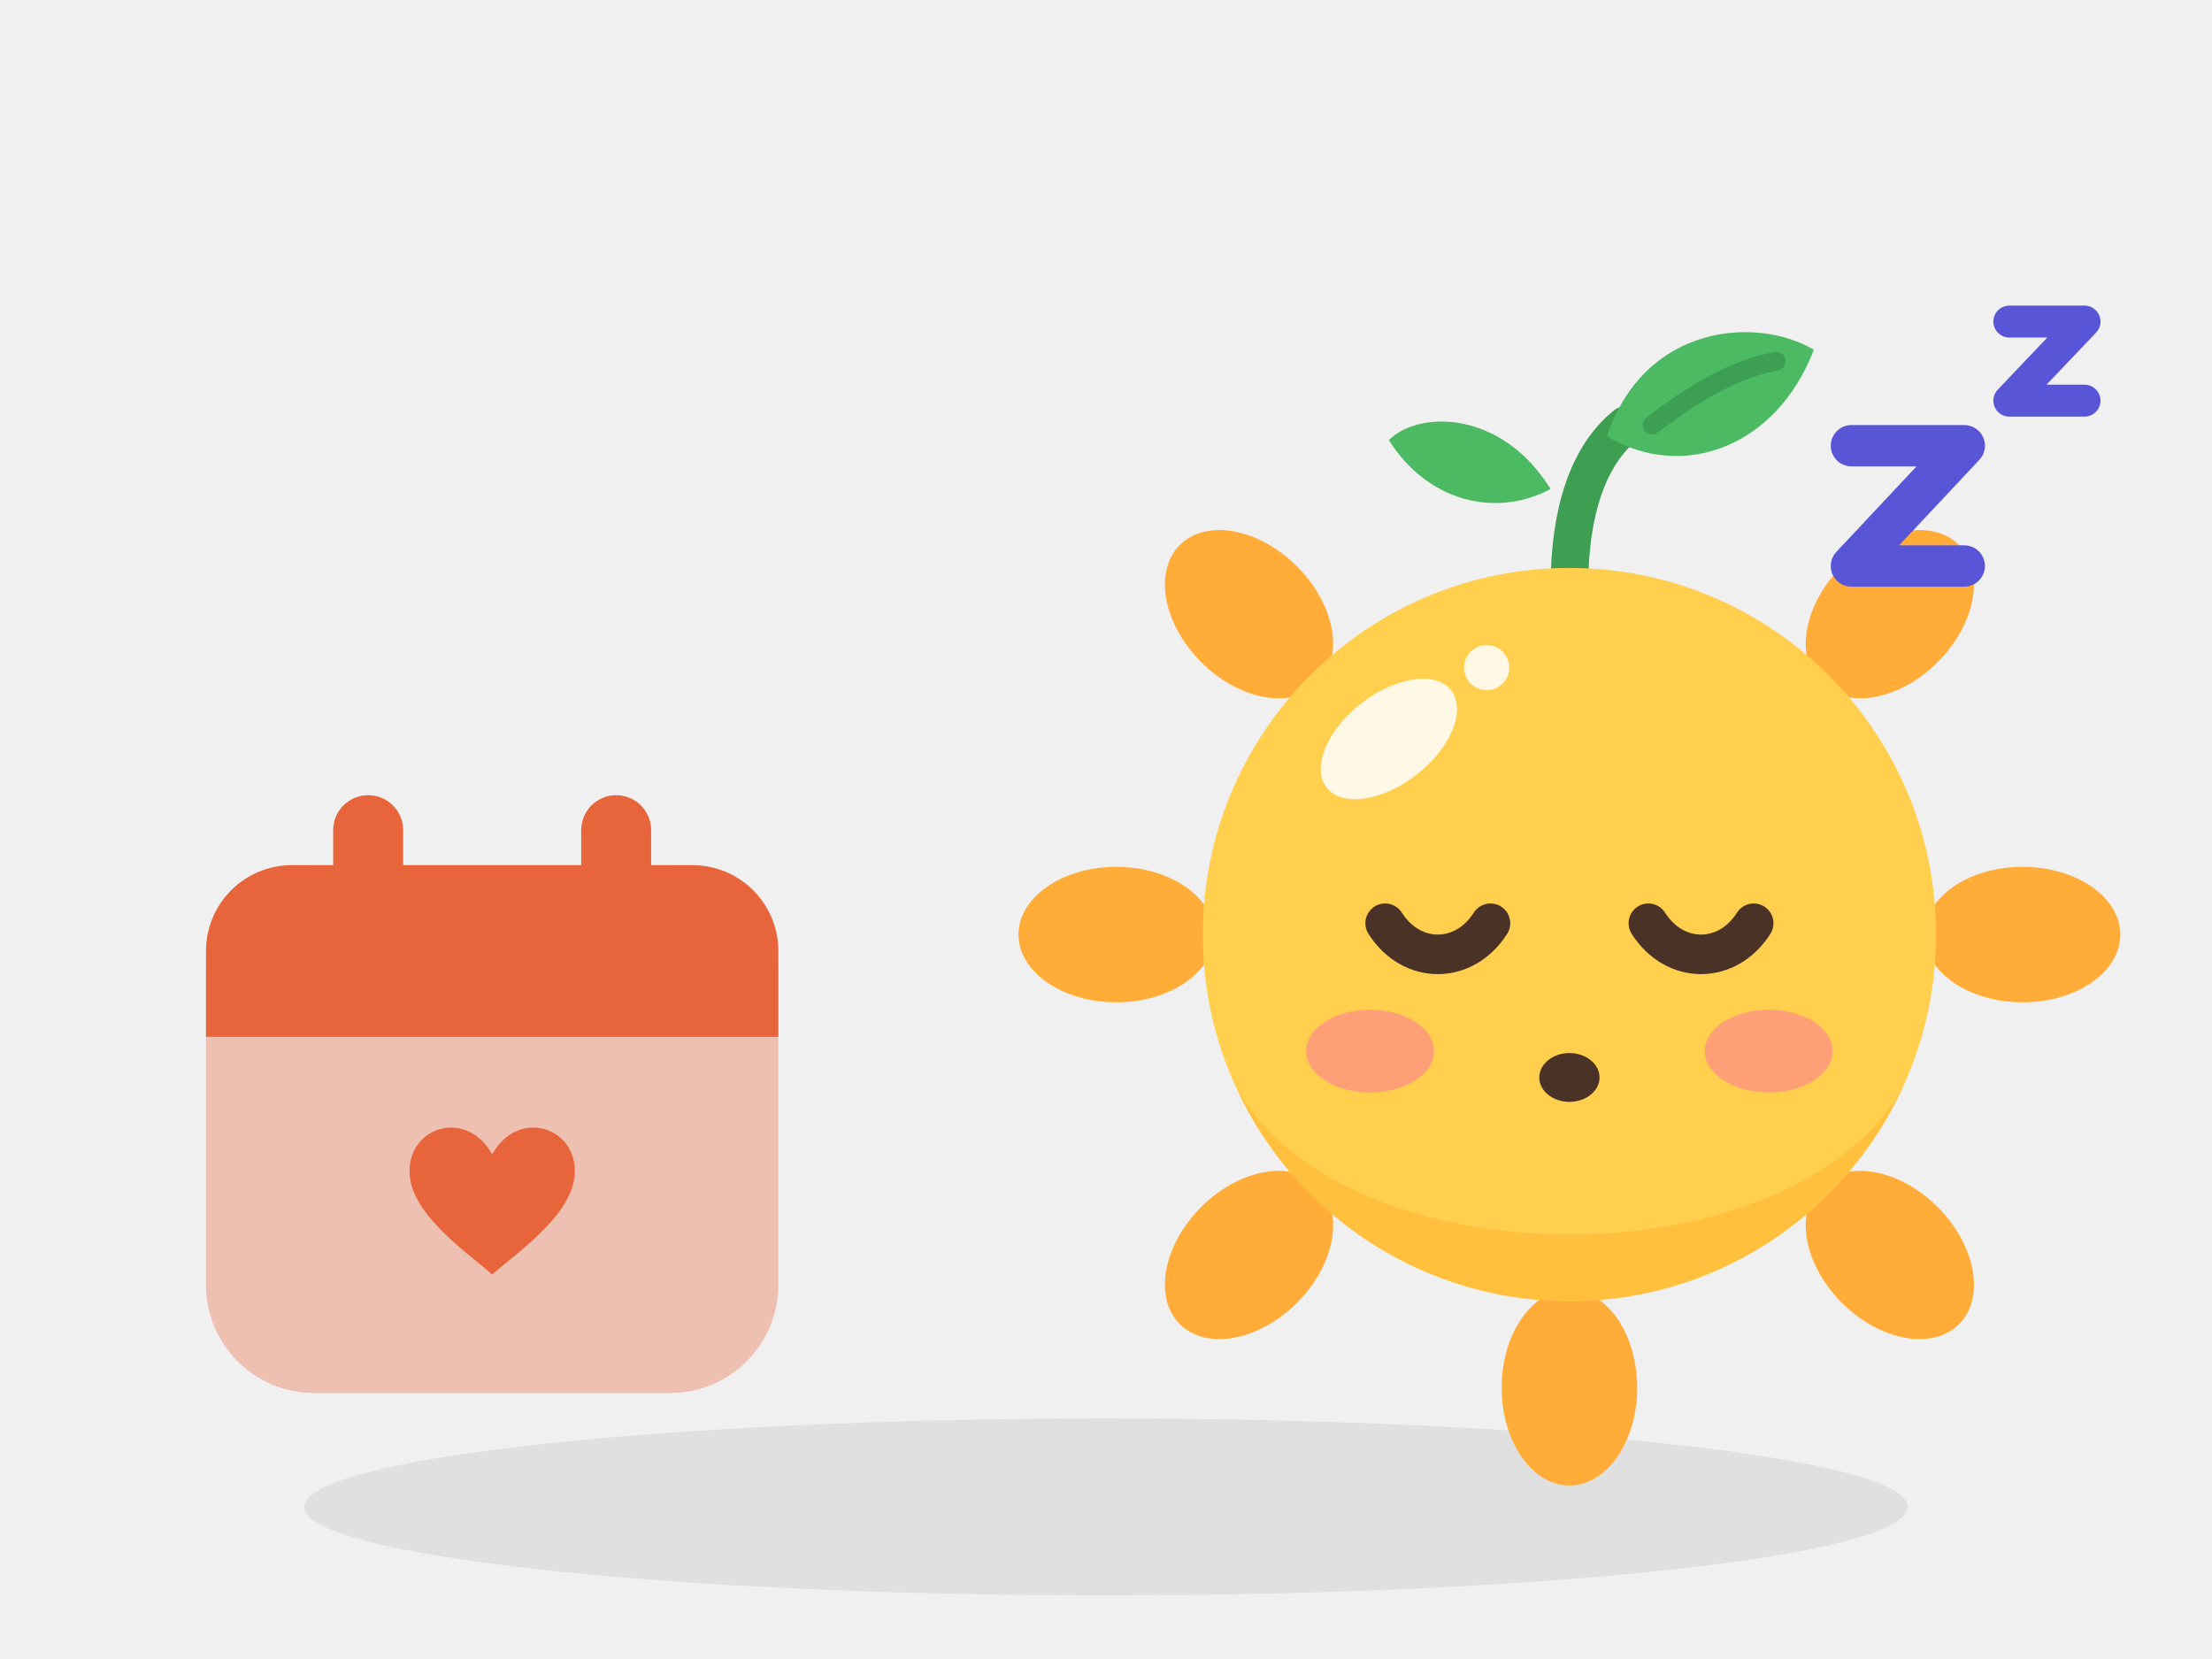
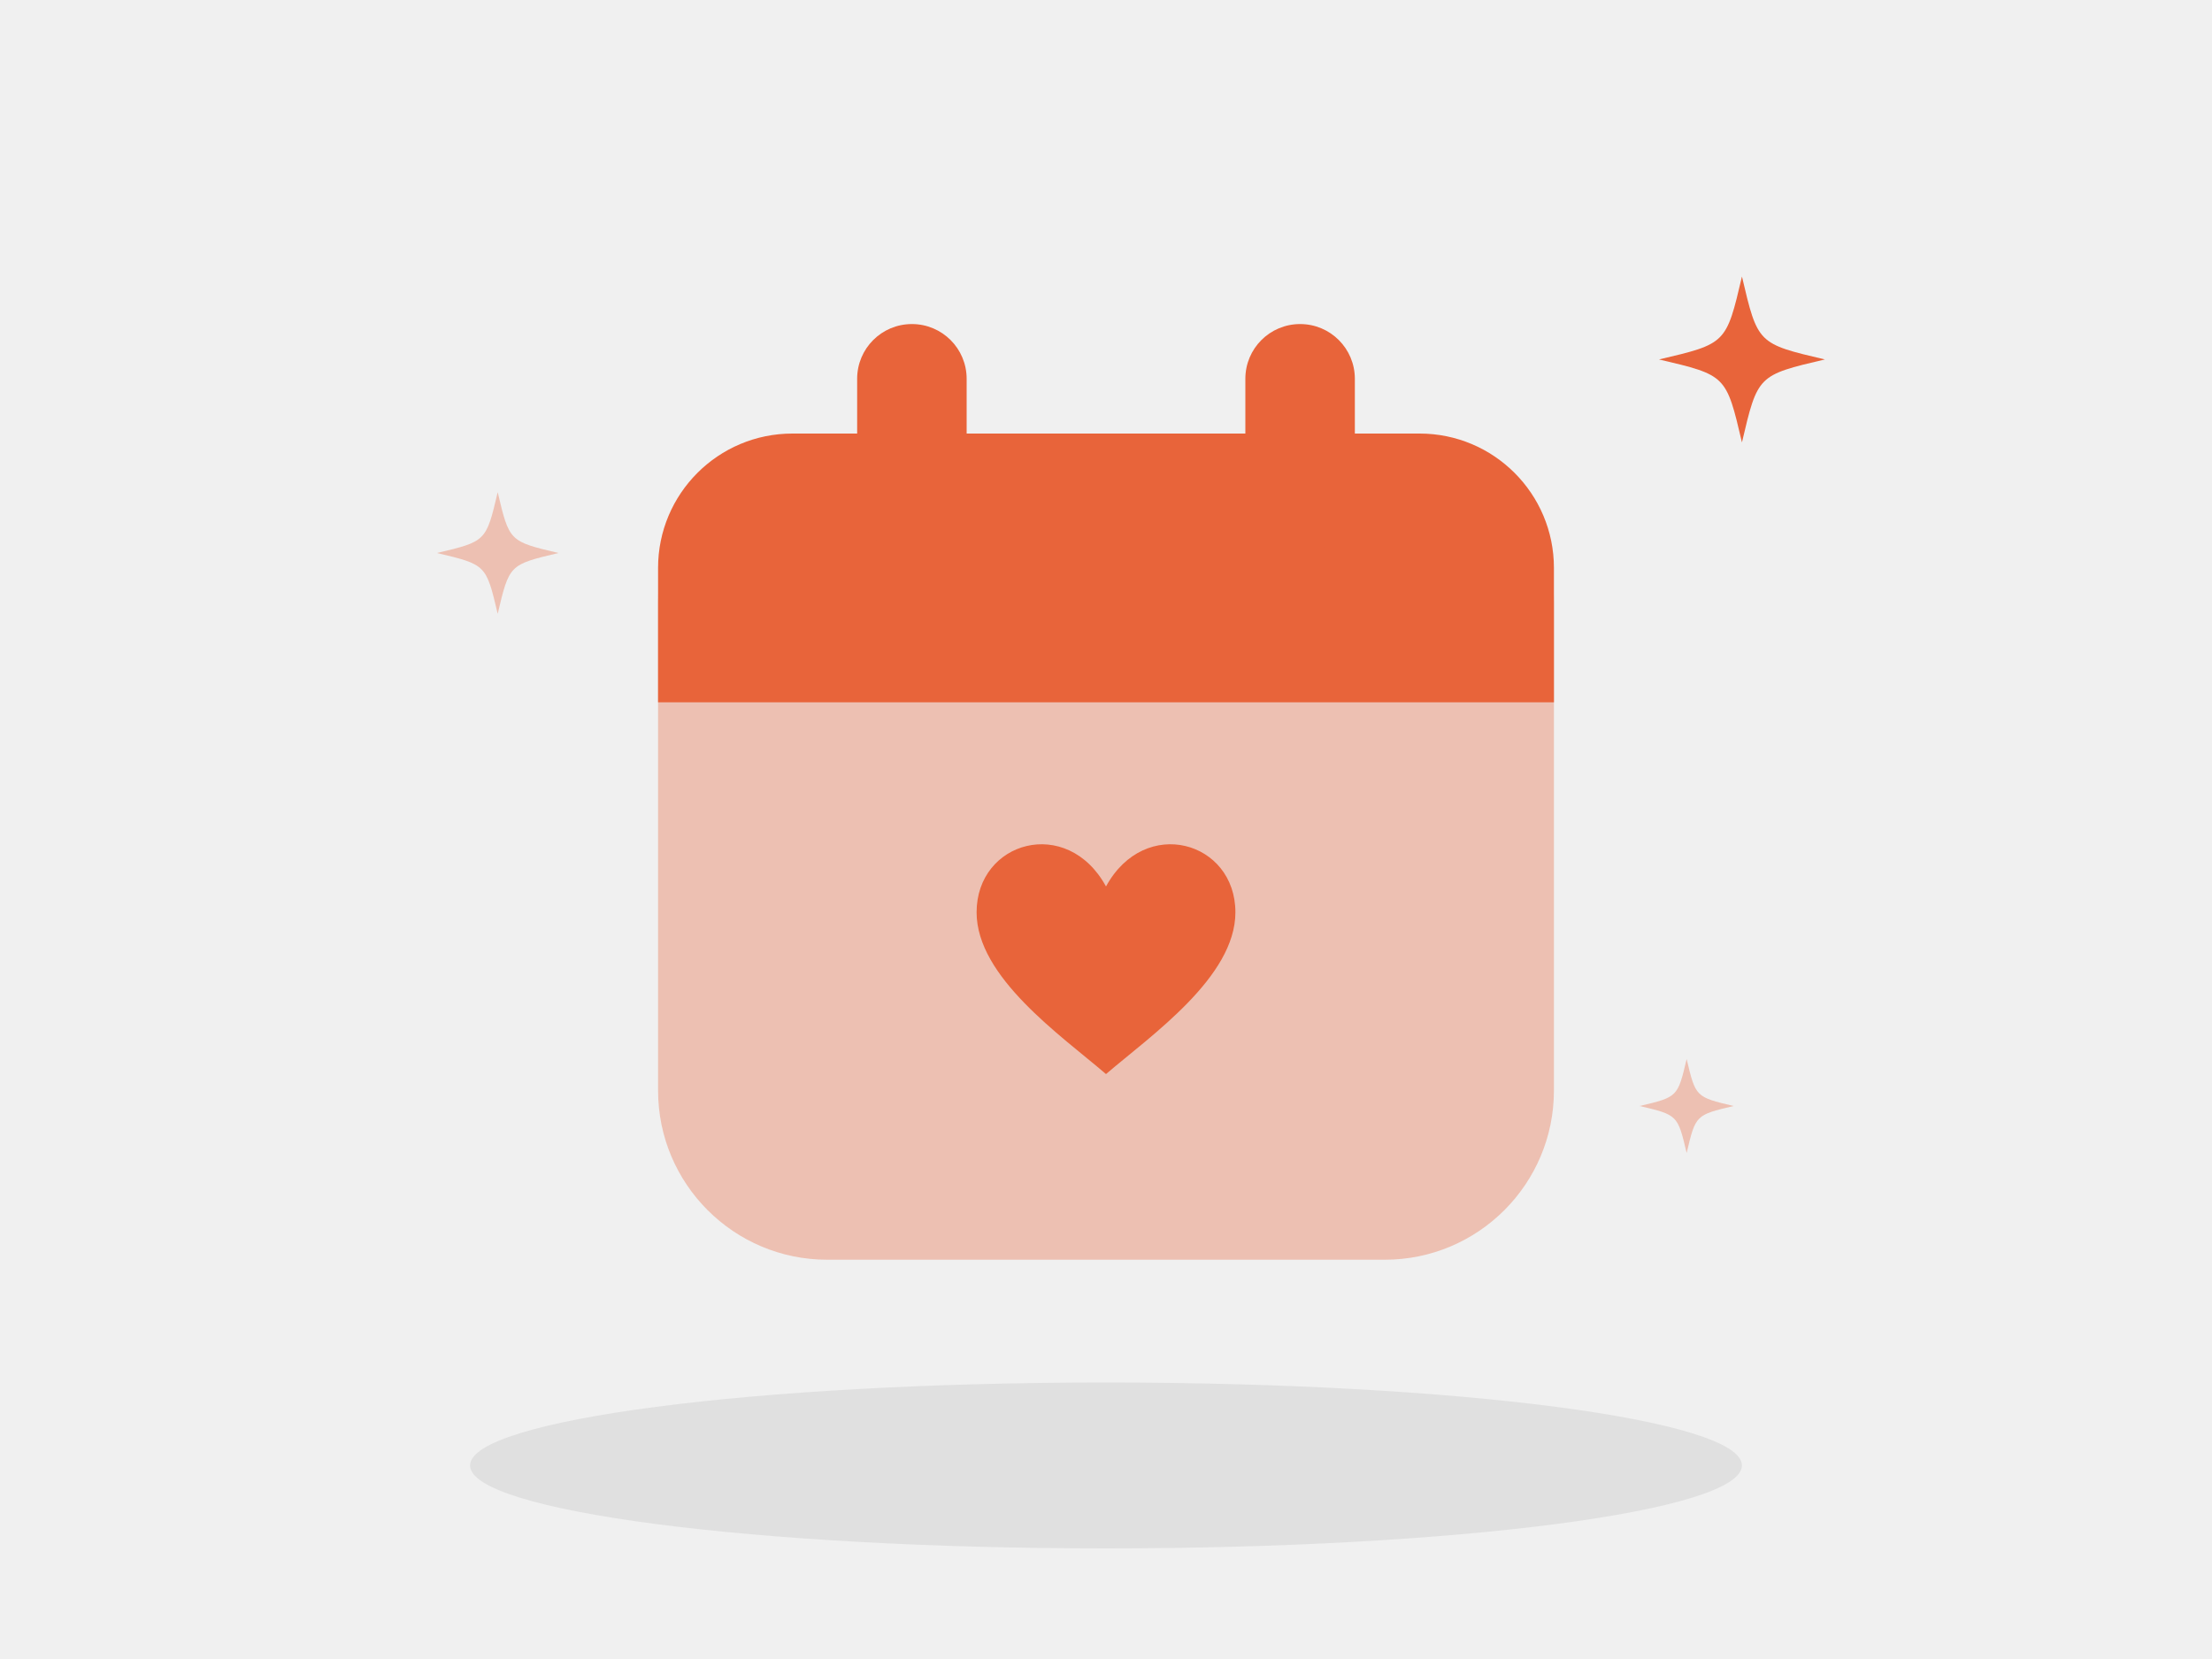
<svg xmlns="http://www.w3.org/2000/svg" viewBox="0 0 160 120" width="160" height="120">
-   <path d="M 138 109 C 138 112.53 112.03 115.4 80 115.4 C 47.97 115.4 22 112.53 22 109 C 22 105.47 47.97 102.6 80 102.6 C 112.03 102.6 138 105.47 138 109 Z" fill="#000000" opacity="0.07" />
-   <path d="M 22.72 62.58 L 48.48 62.58 C 52.8 62.58 56.3 66.08 56.3 70.4 L 56.3 92.94 C 56.3 97.26 52.8 100.76 48.48 100.76 L 22.72 100.76 C 18.4 100.76 14.9 97.26 14.9 92.94 L 14.9 70.4 C 14.9 66.08 18.4 62.58 22.72 62.58 Z" fill="#E8643A" opacity="0.34" />
-   <path d="M 21.11 62.58 L 50.09 62.58 C 53.52 62.58 56.3 65.36 56.3 68.79 L 56.3 75 L 14.9 75 L 14.9 68.79 C 14.9 65.36 17.68 62.58 21.11 62.58 Z" fill="#E8643A" />
-   <path d="M 26.63 57.52 L 26.63 57.52 C 28.03 57.52 29.16 58.65 29.16 60.05 L 29.16 65.57 C 29.16 66.97 28.03 68.1 26.63 68.1 L 26.63 68.1 C 25.23 68.1 24.1 66.97 24.1 65.57 L 24.1 60.05 C 24.1 58.65 25.23 57.52 26.63 57.52 Z" fill="#E8643A" />
-   <path d="M 44.57 57.52 L 44.57 57.52 C 45.97 57.52 47.1 58.65 47.1 60.05 L 47.1 65.57 C 47.1 66.97 45.97 68.1 44.57 68.1 L 44.57 68.1 C 43.17 68.1 42.04 66.97 42.04 65.57 L 42.04 60.05 C 42.04 58.65 43.17 57.52 44.57 57.52 Z" fill="#E8643A" />
-   <path d="M 35.6 92.18 C 33.51 90.39 29.62 87.7 29.62 84.71 C 29.62 81.42 33.81 80.22 35.6 83.51 C 37.39 80.22 41.58 81.42 41.58 84.71 C 41.58 87.7 37.69 90.39 35.6 92.18 Z" fill="#E8643A" />
-   <path d="M 140.16 47.89 C 137.4 50.65 133.61 51.34 131.7 49.42 C 129.78 47.51 130.47 43.72 133.23 40.96 C 136 38.2 139.78 37.51 141.7 39.42 C 143.61 41.34 142.92 45.12 140.16 47.89 Z" fill="#FFAD38" />
-   <path d="M 146.3 72.5 C 142.39 72.5 139.22 70.3 139.22 67.6 C 139.22 64.9 142.39 62.7 146.3 62.7 C 150.2 62.7 153.37 64.9 153.37 67.6 C 153.37 70.3 150.2 72.5 146.3 72.5 Z" fill="#FFAD38" />
-   <path d="M 133.23 94.24 C 130.47 91.48 129.78 87.69 131.7 85.78 C 133.61 83.86 137.4 84.55 140.16 87.31 C 142.92 90.08 143.61 93.86 141.7 95.78 C 139.78 97.69 136 97 133.23 94.24 Z" fill="#FFAD38" />
-   <path d="M 108.62 100.38 C 108.62 96.47 110.82 93.3 113.52 93.3 C 116.22 93.3 118.42 96.47 118.42 100.38 C 118.42 104.28 116.22 107.45 113.52 107.45 C 110.82 107.45 108.62 104.28 108.62 100.38 Z" fill="#FFAD38" />
-   <path d="M 86.88 87.31 C 89.64 84.55 93.43 83.86 95.34 85.78 C 97.26 87.69 96.57 91.48 93.81 94.24 C 91.04 97 87.26 97.69 85.34 95.78 C 83.43 93.86 84.12 90.08 86.88 87.31 Z" fill="#FFAD38" />
-   <path d="M 80.74 62.7 C 84.65 62.7 87.82 64.9 87.82 67.6 C 87.82 70.3 84.65 72.5 80.74 72.5 C 76.84 72.5 73.67 70.3 73.67 67.6 C 73.67 64.9 76.84 62.7 80.74 62.7 Z" fill="#FFAD38" />
-   <path d="M 93.81 40.96 C 96.57 43.72 97.26 47.51 95.34 49.42 C 93.43 51.34 89.64 50.65 86.88 47.89 C 84.12 45.12 83.43 41.34 85.34 39.42 C 87.26 37.51 91.04 38.2 93.81 40.96 Z" fill="#FFAD38" />
-   <path d="M 113.52 42.44 C 113.52 37 114.88 32.92 117.6 30.74" fill="none" stroke="#3E9E52" stroke-width="2.72" stroke-linecap="round" stroke-linejoin="round" />
-   <path d="M 116.24 31.56 C 118.96 23.4 127.12 22.86 131.2 25.3 C 128.48 32.38 121.68 34.82 116.24 31.56 Z" fill="#4CB963" />
-   <path d="M 119.5 30.74 C 123.04 28.02 125.76 26.66 128.48 26.12" fill="none" stroke="#2F8A45" stroke-width="1.36" stroke-linecap="round" stroke-linejoin="round" opacity="0.55" />
-   <path d="M 112.16 35.37 C 108.62 29.66 102.64 29.66 100.46 31.83 C 103.18 36.18 108.08 37.54 112.16 35.37 Z" fill="#4CB963" />
-   <path d="M 140.04 67.6 C 140.04 82.25 128.17 94.12 113.52 94.12 C 98.87 94.12 87 82.25 87 67.6 C 87 52.95 98.87 41.08 113.52 41.08 C 128.17 41.08 140.04 52.95 140.04 67.6 Z" fill="#FFCF4D" />
-   <path d="M 137.56 78.81 C 133.2 88.15 123.83 94.12 113.52 94.12 C 103.21 94.12 93.84 88.15 89.48 78.81 C 97.64 92.79 129.4 92.79 137.56 78.81 Z" fill="#FFAE2B" opacity="0.45" />
-   <path d="M 104.97 49.94 C 106.07 51.36 104.96 54.09 102.47 56.03 C 99.99 57.97 97.07 58.39 95.96 56.97 C 94.85 55.55 95.97 52.83 98.45 50.88 C 100.94 48.94 103.86 48.52 104.97 49.94 Z" fill="#FFFFFF" opacity="0.85" />
-   <path d="M 109.17 48.29 C 109.17 49.19 108.44 49.92 107.54 49.92 C 106.63 49.92 105.9 49.19 105.9 48.29 C 105.9 47.39 106.63 46.66 107.54 46.66 C 108.44 46.66 109.17 47.39 109.17 48.29 Z" fill="#FFFFFF" opacity="0.85" />
-   <path d="M 103.73 76.03 C 103.73 77.68 101.66 79.02 99.1 79.02 C 96.55 79.02 94.48 77.68 94.48 76.03 C 94.48 74.38 96.55 73.04 99.1 73.04 C 101.66 73.04 103.73 74.38 103.73 76.03 Z" fill="#FF7F93" opacity="0.6" />
-   <path d="M 132.56 76.03 C 132.56 77.68 130.49 79.02 127.94 79.02 C 125.38 79.02 123.31 77.68 123.31 76.03 C 123.31 74.38 125.38 73.04 127.94 73.04 C 130.49 73.04 132.56 74.38 132.56 76.03 Z" fill="#FF7F93" opacity="0.6" />
-   <path d="M 100.19 66.78 C 102.1 69.78 105.9 69.78 107.81 66.78" fill="none" stroke="#4A3326" stroke-width="2.86" stroke-linecap="round" stroke-linejoin="round" />
-   <path d="M 119.23 66.78 C 121.14 69.78 124.94 69.78 126.85 66.78" fill="none" stroke="#4A3326" stroke-width="2.86" stroke-linecap="round" stroke-linejoin="round" />
-   <path d="M 115.7 77.94 C 115.7 78.91 114.72 79.7 113.52 79.7 C 112.32 79.7 111.34 78.91 111.34 77.94 C 111.34 76.96 112.32 76.17 113.52 76.17 C 114.72 76.17 115.7 76.96 115.7 77.94 Z" fill="#4A3326" />
-   <path d="M 133.92 32.24 L 142.08 32.24 L 133.92 40.94 L 142.08 40.94" fill="none" stroke="#5856D6" stroke-width="2.99" stroke-linecap="round" stroke-linejoin="round" />
-   <path d="M 145.34 23.26 L 150.78 23.26 L 145.34 28.98 L 150.78 28.98" fill="none" stroke="#5856D6" stroke-width="2.31" stroke-linecap="round" stroke-linejoin="round" />
+   <path d="M 126 106 C 126 109.31 105.41 112 80 112 C 54.59 112 34 109.31 34 106 C 34 102.69 54.59 100 80 100 C 105.41 100 126 102.69 126 106 Z" fill="#000000" opacity="0.07" />
+   <path d="M 59.84 31.36 L 100.16 31.36 C 106.92 31.36 112.4 36.84 112.4 43.6 L 112.4 78.88 C 112.4 85.64 106.92 91.12 100.16 91.12 L 59.84 91.12 C 53.08 91.12 47.6 85.64 47.6 78.88 L 47.6 43.6 C 47.6 36.84 53.08 31.36 59.84 31.36 Z" fill="#E8643A" opacity="0.34" />
+   <path d="M 57.32 31.36 L 102.68 31.36 C 108.05 31.36 112.4 35.71 112.4 41.08 L 112.4 50.8 L 47.6 50.8 L 47.6 41.08 C 47.6 35.71 51.95 31.36 57.32 31.36 Z" fill="#E8643A" />
+   <path d="M 65.96 23.44 L 65.96 23.44 C 68.15 23.44 69.92 25.21 69.92 27.4 L 69.92 36.04 C 69.92 38.23 68.15 40 65.96 40 L 65.96 40 C 63.77 40 62 38.23 62 36.04 L 62 27.4 C 62 25.21 63.77 23.44 65.96 23.44 Z" fill="#E8643A" />
+   <path d="M 94.04 23.44 L 94.04 23.44 C 96.23 23.44 98 25.21 98 27.4 L 98 36.04 C 98 38.23 96.23 40 94.04 40 L 94.04 40 C 91.85 40 90.08 38.23 90.08 36.04 L 90.08 27.4 C 90.08 25.21 91.85 23.44 94.04 23.44 Z" fill="#E8643A" />
+   <path d="M 80 77.69 C 76.72 74.88 70.64 70.67 70.64 65.99 C 70.64 60.84 77.19 58.97 80 64.12 C 82.81 58.97 89.36 60.84 89.36 65.99 C 89.36 70.67 83.28 74.88 80 77.69 Z" fill="#E8643A" />
+   <path d="M 126 20 C 127.14 24.86 127.14 24.86 132 26 C 127.14 27.14 127.14 27.14 126 32 C 124.86 27.14 124.86 27.14 120 26 C 124.86 24.86 124.86 24.86 126 20 Z" fill="#E8643A" />
+   <path d="M 36 35.6 C 36.84 39.16 36.84 39.16 40.4 40 C 36.84 40.84 36.84 40.84 36 44.4 C 35.16 40.84 35.16 40.84 31.6 40 C 35.16 39.16 35.16 39.16 36 35.6 Z" fill="#E8643A" opacity="0.34" />
+   <path d="M 122 76.6 C 122.65 79.35 122.65 79.35 125.4 80 C 122.65 80.65 122.65 80.65 122 83.4 C 121.35 80.65 121.35 80.65 118.6 80 C 121.35 79.35 121.35 79.35 122 76.6 Z" fill="#E8643A" opacity="0.34" />
</svg>
